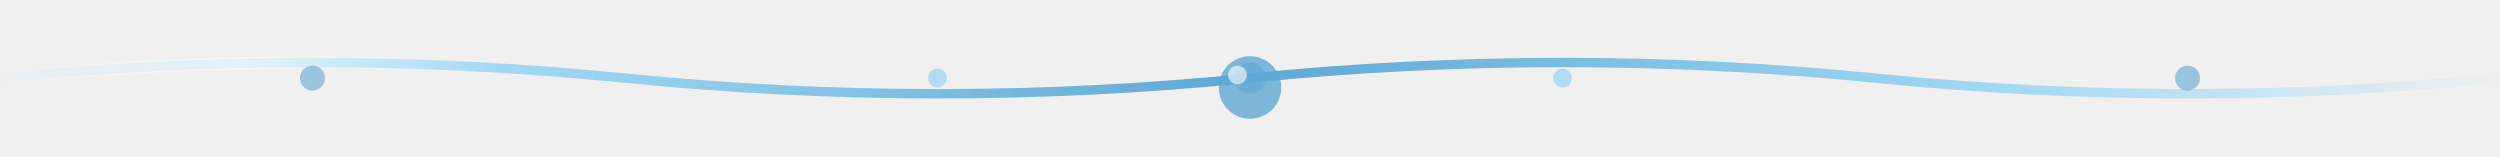
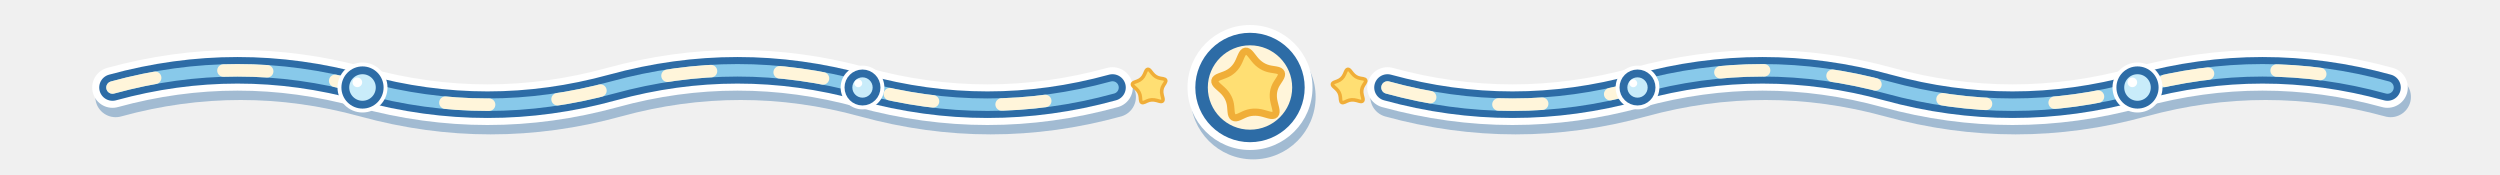
- <svg xmlns="http://www.w3.org/2000/svg" width="800" height="50" viewBox="0 0 800 50">
+ <svg xmlns="http://www.w3.org/2000/svg" viewBox="0 0 800 56" role="img" aria-label="Divider">
  <defs>
-     <linearGradient id="dividerGrad" x1="0%" y1="0%" x2="100%" y2="0%">
-       <stop offset="0%" style="stop-color:#A2D9F5;stop-opacity:0" />
-       <stop offset="20%" style="stop-color:#A2D9F5;stop-opacity:1" />
-       <stop offset="50%" style="stop-color:#5FA8D3;stop-opacity:1" />
-       <stop offset="80%" style="stop-color:#A2D9F5;stop-opacity:1" />
-       <stop offset="100%" style="stop-color:#A2D9F5;stop-opacity:0" />
-     </linearGradient>
-     <linearGradient id="flowGrad" x1="0%" y1="0%" x2="100%" y2="0%">
-       <stop offset="0%" style="stop-color:#ffffff;stop-opacity:0">
-         <animate attributeName="offset" values="-0.2;1.2" dur="3s" repeatCount="indefinite" />
-       </stop>
-       <stop offset="10%" style="stop-color:#ffffff;stop-opacity:0.8">
-         <animate attributeName="offset" values="-0.1;1.3" dur="3s" repeatCount="indefinite" />
-       </stop>
-       <stop offset="20%" style="stop-color:#ffffff;stop-opacity:0">
-         <animate attributeName="offset" values="0;1.4" dur="3s" repeatCount="indefinite" />
-       </stop>
-     </linearGradient>
+     <path id="rope" d="M36 28q40 -11 80 0t80 0t80 0t80 0M444 28q40 11 80 0t80 0t80 0t80 0" fill="none" stroke-linecap="round">
+       <animate attributeName="d" values="M36 28q40 -11 80 0t80 0t80 0t80 0M444 28q40 11 80 0t80 0t80 0t80 0;M36 28q40 11 80 0t80 0t80 0t80 0M444 28q40 -11 80 0t80 0t80 0t80 0;M36 28q40 -11 80 0t80 0t80 0t80 0M444 28q40 11 80 0t80 0t80 0t80 0" dur="4s" calcMode="spline" keyTimes="0;.5;1" keySplines=".4 0 .6 1;.4 0 .6 1" repeatCount="indefinite" />
+     </path>
  </defs>
-   <path d="M0,25 Q100,15 200,25 T400,25 T600,25 T800,25" stroke="url(#dividerGrad)" stroke-width="3" fill="none">
-     <animate attributeName="d" values="M0,25 Q100,15 200,25 T400,25 T600,25 T800,25;                      M0,25 Q100,35 200,25 T400,25 T600,25 T800,25;                      M0,25 Q100,15 200,25 T400,25 T600,25 T800,25" dur="4s" repeatCount="indefinite" />
+   <use href="#rope" x="1" y="3" stroke="#2d6ca6" stroke-opacity=".4" stroke-width="13" />
+   <use href="#rope" stroke="#ffffff" stroke-width="13" />
+   <use href="#rope" stroke="#2d6ca6" stroke-width="8.5" />
+   <use href="#rope" stroke="#88c9ea" stroke-width="4" />
+   <g stroke-dasharray="14 22">
+     <animate attributeName="stroke-dashoffset" values="0;-36" dur="1.8s" repeatCount="indefinite" />
+     <use href="#rope" stroke="#fff5da" stroke-width="4" />
+   </g>
+   <g transform="translate(116 28)">
+     <g>
+       <animateTransform attributeName="transform" type="scale" values="1;1.22;1" dur="2.6s" begin="0s" repeatCount="indefinite" />
+       <circle r="8" fill="#ffffff" />
+       <circle r="5.5" fill="#c9ecfa" stroke="#2d6ca6" stroke-width="2.5" />
+       <circle cx="-1.65" cy="-1.65" r="1.54" fill="#ffffff" />
+     </g>
+   </g>
+   <g transform="translate(276 28)">
+     <g>
+       <animateTransform attributeName="transform" type="scale" values="1;1.22;1" dur="3.1s" begin="0.5s" repeatCount="indefinite" />
+       <circle r="7" fill="#ffffff" />
+       <circle r="4.5" fill="#c9ecfa" stroke="#2d6ca6" stroke-width="2.5" />
+       <circle cx="-1.35" cy="-1.35" r="1.26" fill="#ffffff" />
+     </g>
+   </g>
+   <g transform="translate(524 28)">
+     <g>
+       <animateTransform attributeName="transform" type="scale" values="1;1.22;1" dur="3.1s" begin="0.9s" repeatCount="indefinite" />
+       <circle r="7" fill="#ffffff" />
+       <circle r="4.5" fill="#c9ecfa" stroke="#2d6ca6" stroke-width="2.5" />
+       <circle cx="-1.35" cy="-1.35" r="1.26" fill="#ffffff" />
+     </g>
+   </g>
+   <g transform="translate(684 28)">
+     <g>
+       <animateTransform attributeName="transform" type="scale" values="1;1.22;1" dur="2.6s" begin="0.3s" repeatCount="indefinite" />
+       <circle r="8" fill="#ffffff" />
+       <circle r="5.5" fill="#c9ecfa" stroke="#2d6ca6" stroke-width="2.5" />
+       <circle cx="-1.65" cy="-1.65" r="1.54" fill="#ffffff" />
+     </g>
+   </g>
+   <path transform="translate(368 28) scale(0.5)" d="M-2.78 -10.15Q-1.58 -12.9 0.26 -10.56L1.39 -9.12Q3.54 -6.38 6.7 -5.87L8.35 -5.6Q11.06 -5.16 9.55 -2.82L8.63 -1.39Q6.87 1.34 7.74 4.8L8.19 6.61Q8.93 9.58 6.04 8.78L4.28 8.28Q0.9 7.34 -1.92 8.67L-3.4 9.36Q-5.82 10.5 -6.04 7.8L-6.18 6.15Q-6.43 3 -8.97 0.72L-10.3 -0.47Q-12.47 -2.42 -9.75 -3.45L-8.08 -4.07Q-4.91 -5.27 -3.51 -8.47Z" fill="#ffdf73" stroke="#f0ae38" stroke-width="2.3" stroke-linejoin="round">
+     <animateTransform attributeName="transform" type="scale" additive="sum" values="1;.6;1" dur="2.4s" repeatCount="indefinite" />
  </path>
-   <path d="M0,25 Q100,15 200,25 T400,25 T600,25 T800,25" stroke="url(#flowGrad)" stroke-width="4" fill="none" opacity="0.6">
-     <animate attributeName="d" values="M0,25 Q100,15 200,25 T400,25 T600,25 T800,25;                      M0,25 Q100,35 200,25 T400,25 T600,25 T800,25;                      M0,25 Q100,15 200,25 T400,25 T600,25 T800,25" dur="4s" repeatCount="indefinite" />
+   <path transform="translate(432 28) scale(0.5)" d="M-2.78 -10.15Q-1.58 -12.9 0.26 -10.56L1.39 -9.12Q3.54 -6.38 6.7 -5.87L8.35 -5.6Q11.06 -5.16 9.55 -2.82L8.63 -1.39Q6.87 1.34 7.74 4.8L8.19 6.61Q8.93 9.58 6.04 8.78L4.28 8.28Q0.9 7.34 -1.92 8.67L-3.4 9.36Q-5.82 10.5 -6.04 7.8L-6.18 6.15Q-6.43 3 -8.97 0.72L-10.3 -0.47Q-12.47 -2.42 -9.75 -3.45L-8.08 -4.07Q-4.91 -5.27 -3.51 -8.47Z" fill="#ffdf73" stroke="#f0ae38" stroke-width="2.3" stroke-linejoin="round">
+     <animateTransform attributeName="transform" type="scale" additive="sum" values="1;.6;1" dur="2.9s" repeatCount="indefinite" />
  </path>
-   <g opacity="0.6">
-     <circle cx="100" cy="25" r="4" fill="#5FA8D3">
-       <animate attributeName="r" values="4;6;4" dur="2s" repeatCount="indefinite" />
-       <animate attributeName="opacity" values="0.6;1;0.6" dur="2s" repeatCount="indefinite" />
-     </circle>
-     <circle cx="300" cy="25" r="3" fill="#89CFF0">
-       <animate attributeName="r" values="3;5;3" dur="2.5s" begin="0.5s" repeatCount="indefinite" />
-       <animate attributeName="opacity" values="0.6;1;0.6" dur="2.5s" begin="0.5s" repeatCount="indefinite" />
-     </circle>
-     <circle cx="400" cy="25" r="5" fill="#5FA8D3">
-       <animate attributeName="r" values="5;7;5" dur="2s" begin="0.3s" repeatCount="indefinite" />
-       <animate attributeName="opacity" values="0.6;1;0.6" dur="2s" begin="0.3s" repeatCount="indefinite" />
-     </circle>
-     <circle cx="500" cy="25" r="3" fill="#89CFF0">
-       <animate attributeName="r" values="3;5;3" dur="2.5s" begin="0.8s" repeatCount="indefinite" />
-       <animate attributeName="opacity" values="0.6;1;0.6" dur="2.5s" begin="0.8s" repeatCount="indefinite" />
-     </circle>
-     <circle cx="700" cy="25" r="4" fill="#5FA8D3">
-       <animate attributeName="r" values="4;6;4" dur="2s" begin="0.2s" repeatCount="indefinite" />
-       <animate attributeName="opacity" values="0.6;1;0.6" dur="2s" begin="0.2s" repeatCount="indefinite" />
-     </circle>
-   </g>
-   <g transform="translate(390, 18)">
-     <circle cx="10" cy="10" r="10" fill="#5FA8D3" opacity="0.8">
-       <animate attributeName="opacity" values="0.6;1;0.6" dur="1.5s" repeatCount="indefinite" />
-       <animate attributeName="r" values="10;12;10" dur="1.5s" repeatCount="indefinite" />
-     </circle>
-     <circle cx="6" cy="6" r="3" fill="white" opacity="0.6" />
+   <g transform="translate(400 28)">
+     <g>
+       <animateTransform attributeName="transform" type="translate" values="0 -2;0 2;0 -2" dur="3s" repeatCount="indefinite" />
+       <circle cx="1" cy="3" r="20" fill="#2d6ca6" opacity=".4" />
+       <circle r="20" fill="#ffffff" />
+       <circle r="15.5" fill="#fff5da" stroke="#2d6ca6" stroke-width="4" />
+       <path d="M-2.78 -10.15Q-1.58 -12.9 0.26 -10.56L1.39 -9.12Q3.54 -6.38 6.7 -5.87L8.35 -5.6Q11.06 -5.16 9.55 -2.82L8.63 -1.39Q6.87 1.34 7.74 4.8L8.19 6.61Q8.93 9.58 6.04 8.78L4.28 8.28Q0.9 7.34 -1.92 8.67L-3.4 9.36Q-5.82 10.5 -6.04 7.8L-6.18 6.15Q-6.43 3 -8.97 0.72L-10.3 -0.47Q-12.47 -2.42 -9.75 -3.45L-8.08 -4.07Q-4.91 -5.27 -3.51 -8.47Z" fill="#ffdf73" stroke="#f0ae38" stroke-width="2.3" stroke-linejoin="round">
+         <animateTransform attributeName="transform" type="rotate" values="-12;12;-12" dur="3s" repeatCount="indefinite" />
+       </path>
+     </g>
  </g>
</svg>
